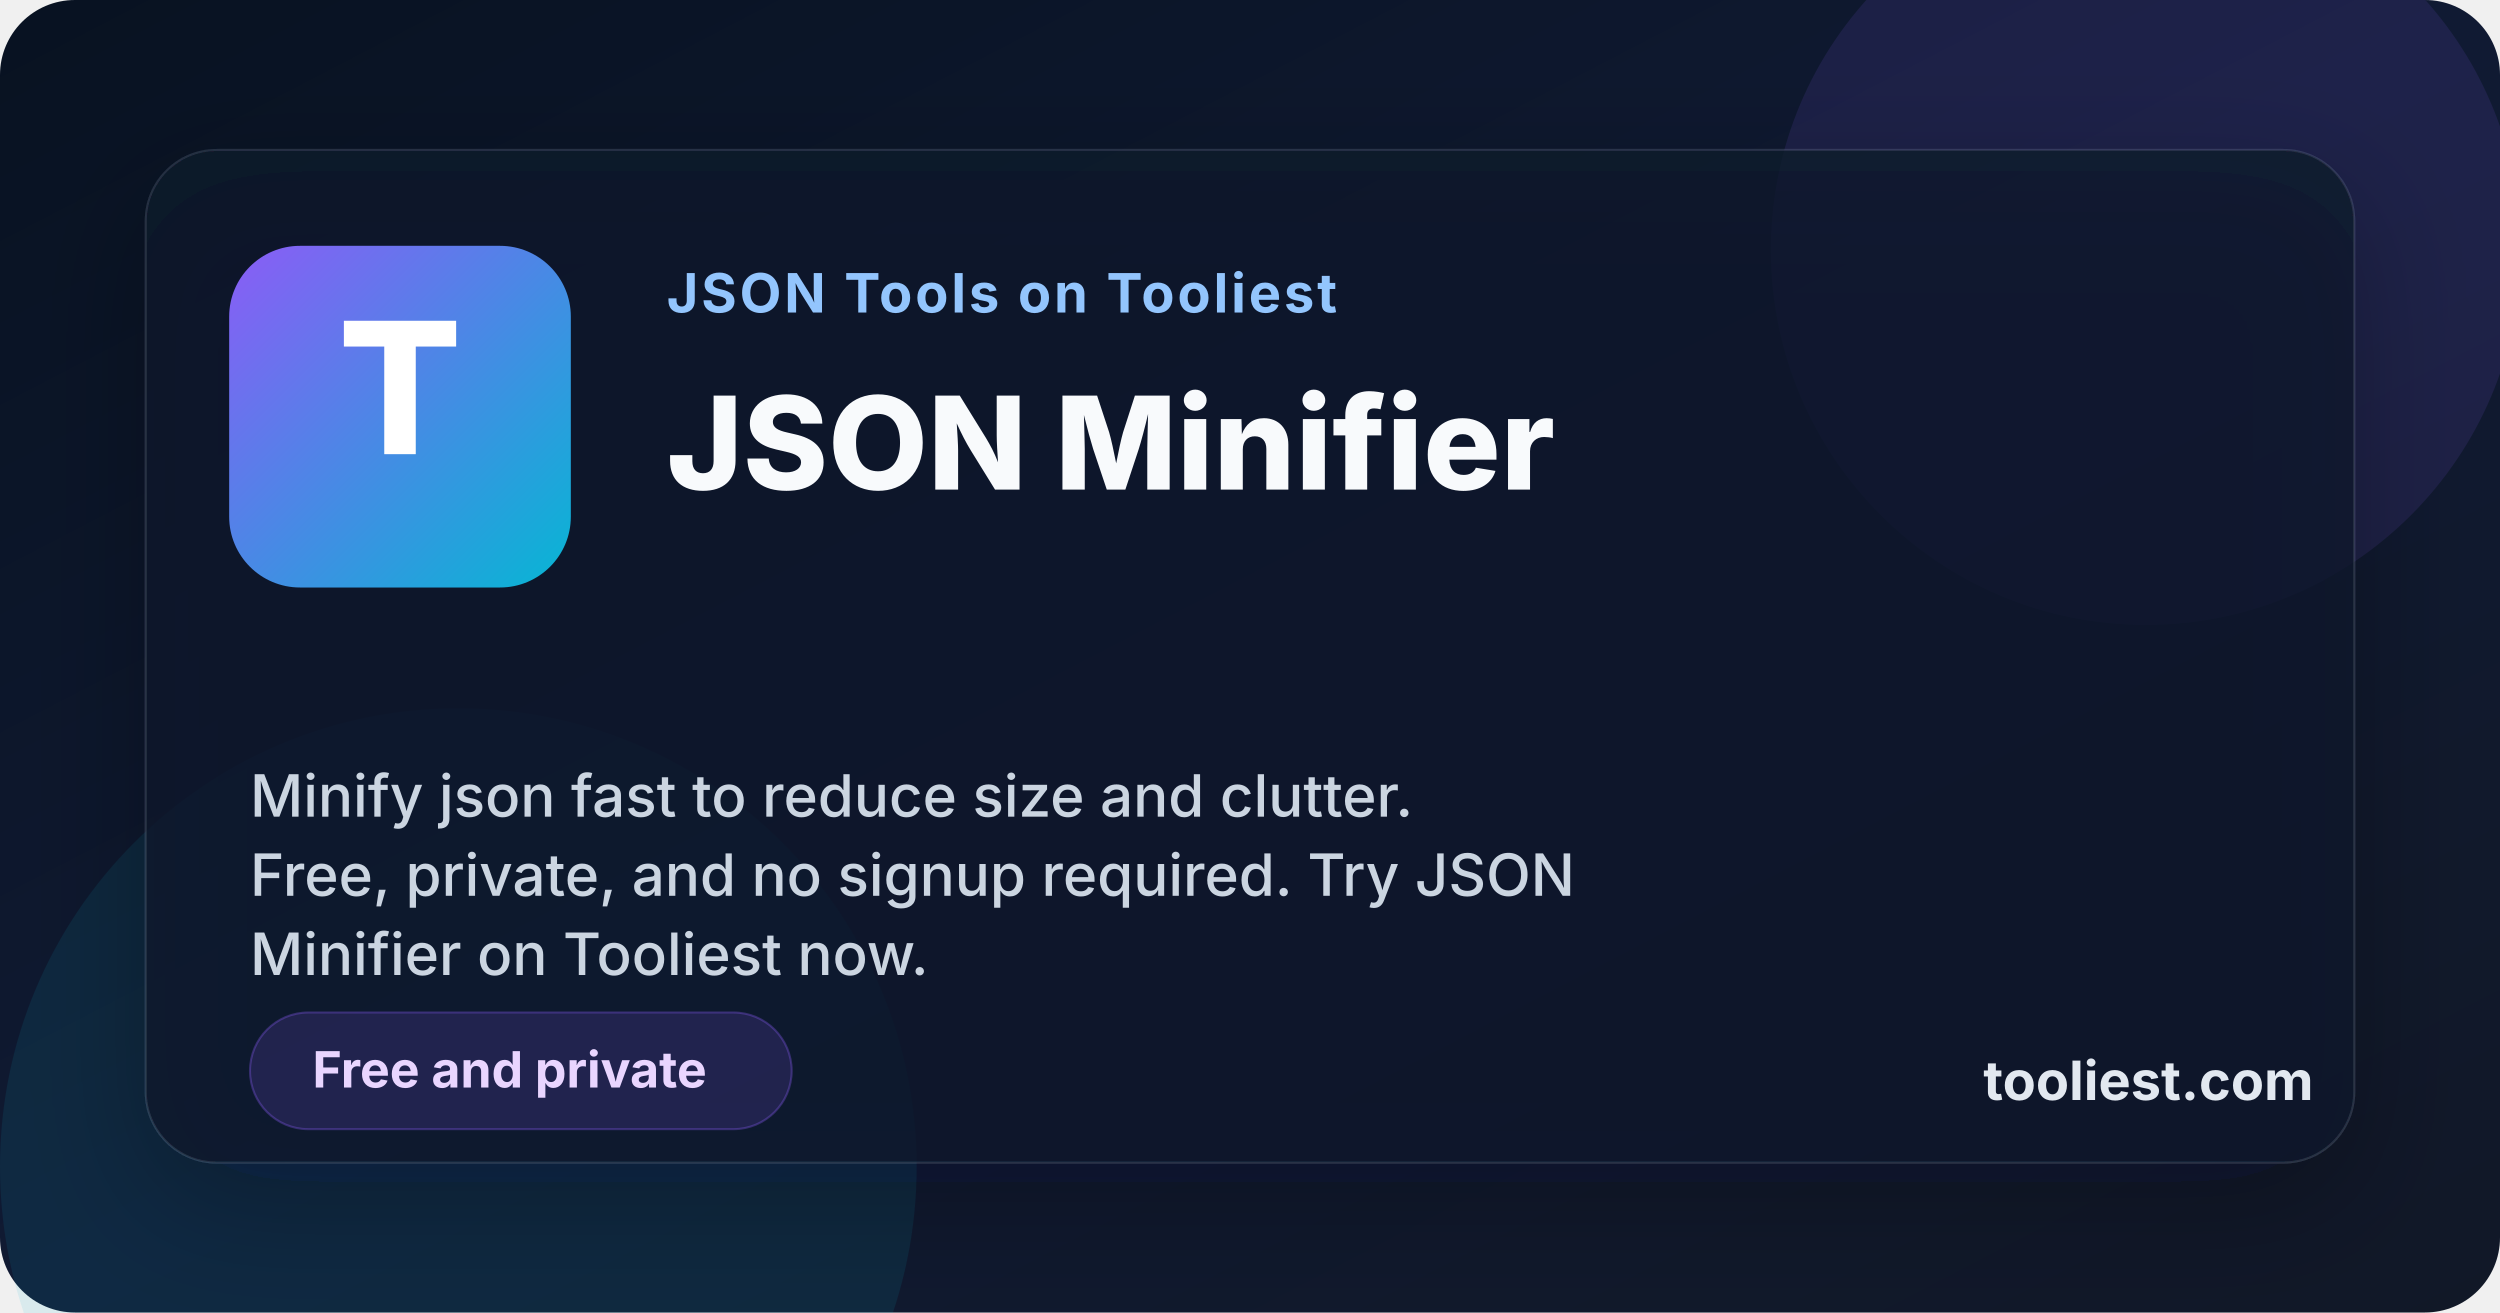
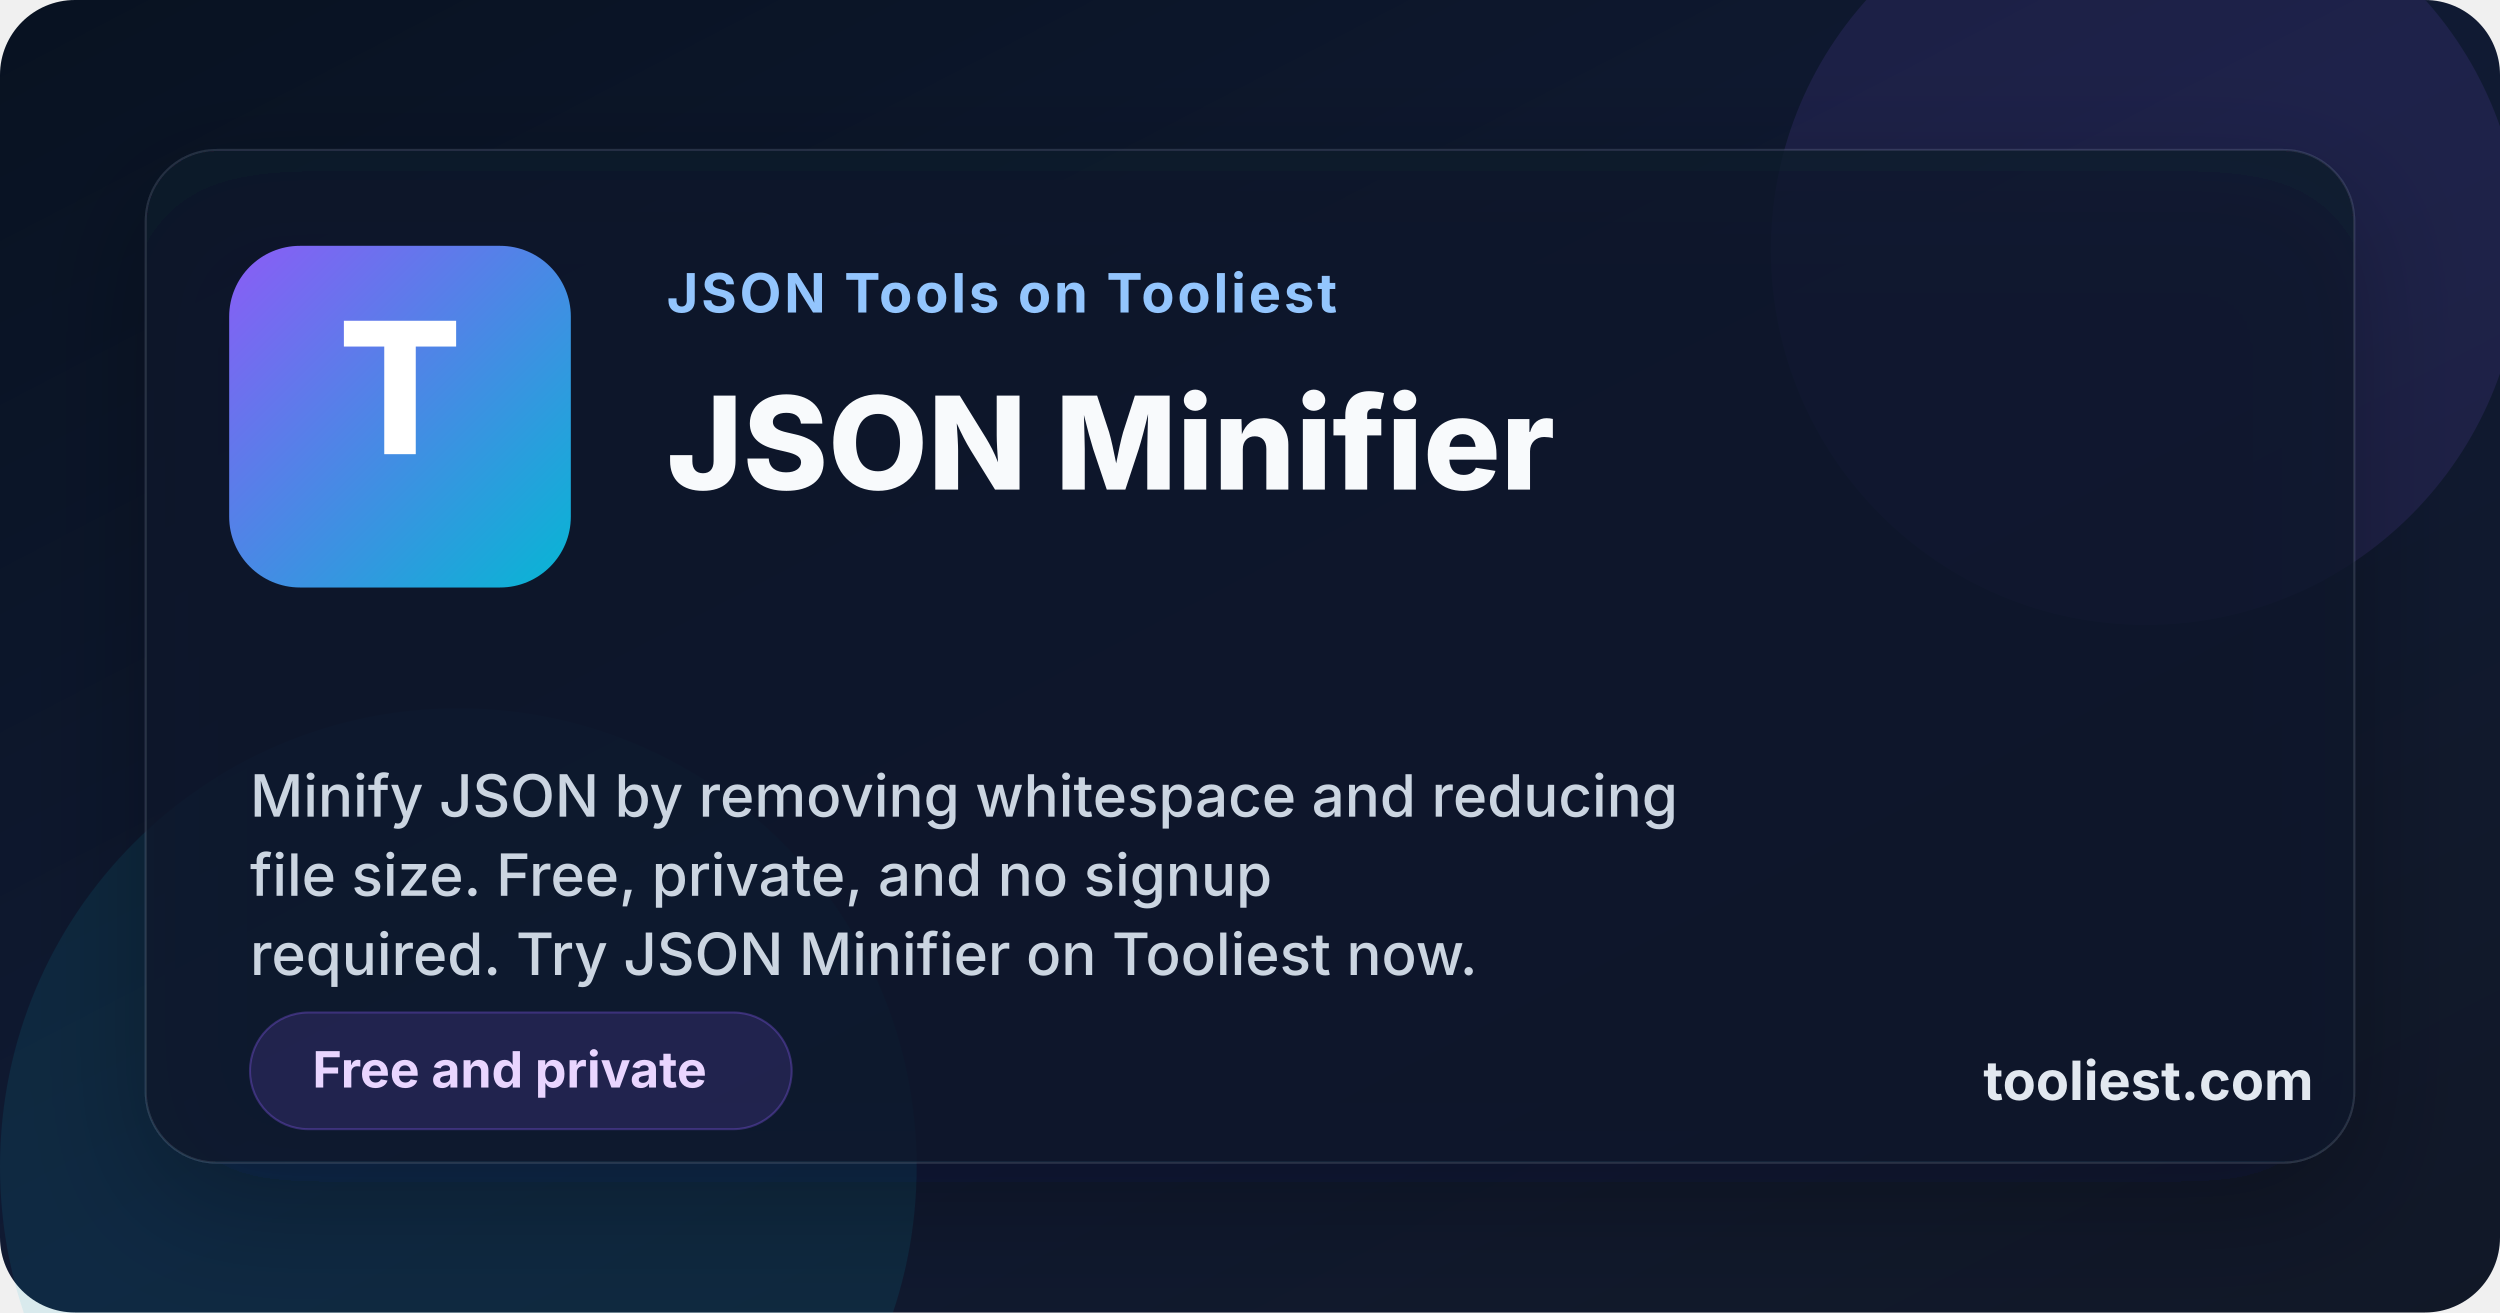
<svg xmlns="http://www.w3.org/2000/svg" width="1200" height="630" viewBox="0 0 1200 630" role="img" aria-labelledby="title desc">
  <defs>
    <linearGradient id="bg" x1="0%" x2="100%" y1="0%" y2="100%">
      <stop offset="0%" stop-color="#081221" />
      <stop offset="50%" stop-color="#101a33" />
      <stop offset="100%" stop-color="#111827" />
    </linearGradient>
    <linearGradient id="accent" x1="0%" x2="100%" y1="0%" y2="100%">
      <stop offset="0%" stop-color="#8b5cf6" />
      <stop offset="100%" stop-color="#06b6d4" />
    </linearGradient>
    <filter id="shadow" x="-20%" y="-20%" width="140%" height="140%">
      <feDropShadow dx="0" dy="20" stdDeviation="30" flood-color="#020617" flood-opacity="0.35" />
    </filter>
  </defs>
  <rect width="1200" height="630" fill="url(#bg)" rx="36" />
  <circle cx="1030" cy="120" r="180" fill="#8b5cf6" opacity="0.12" />
  <circle cx="220" cy="560" r="220" fill="#06b6d4" opacity="0.1" />
  <rect x="70" y="72" width="1060" height="486" rx="34" fill="rgba(15, 23, 42, 0.78)" stroke="rgba(148, 163, 184, 0.18)" filter="url(#shadow)" />
  <rect x="110" y="118" width="164" height="164" rx="34" fill="url(#accent)" />
  <text x="192" y="218" text-anchor="middle" font-family="Inter, Arial, sans-serif" font-size="88" font-weight="800" fill="#ffffff">T</text>
  <text x="320" y="150" font-family="Inter, Arial, sans-serif" font-size="26" font-weight="700" letter-spacing="1.4" fill="#93c5fd">JSON Tools on Tooliest</text>
  <text x="320" y="235" font-family="Inter, Arial, sans-serif" font-size="62" font-weight="800" fill="#f8fafc">JSON Minifier</text>
-   <text x="120" y="392" font-family="Inter, Arial, sans-serif" font-size="28" font-weight="500" fill="#cbd5e1">Minify json fast to reduce size and clutter.</text>
-   <text x="120" y="430" font-family="Inter, Arial, sans-serif" font-size="28" font-weight="500" fill="#cbd5e1">Free, private, and no signup required. Try JSON</text>
-   <text x="120" y="468" font-family="Inter, Arial, sans-serif" font-size="28" font-weight="500" fill="#cbd5e1">Minifier on Tooliest now.</text>
+   <text x="120" y="392" font-family="Inter, Arial, sans-serif" font-size="28" font-weight="500" fill="#cbd5e1">Minify JSON by removing whitespace and reducing</text>
+   <text x="120" y="430" font-family="Inter, Arial, sans-serif" font-size="28" font-weight="500" fill="#cbd5e1">file size. Free, private, and no signup</text>
+   <text x="120" y="468" font-family="Inter, Arial, sans-serif" font-size="28" font-weight="500" fill="#cbd5e1">required. Try JSON Minifier on Tooliest now.</text>
  <rect x="120" y="486" width="260" height="56" rx="28" fill="rgba(139, 92, 246, 0.16)" stroke="rgba(139, 92, 246, 0.32)" />
  <text x="150" y="522" font-family="Inter, Arial, sans-serif" font-size="24" font-weight="700" fill="#e9d5ff">Free and private</text>
  <text x="952" y="528" font-family="Inter, Arial, sans-serif" font-size="26" font-weight="700" fill="#e2e8f0">tooliest.com</text>
</svg>
